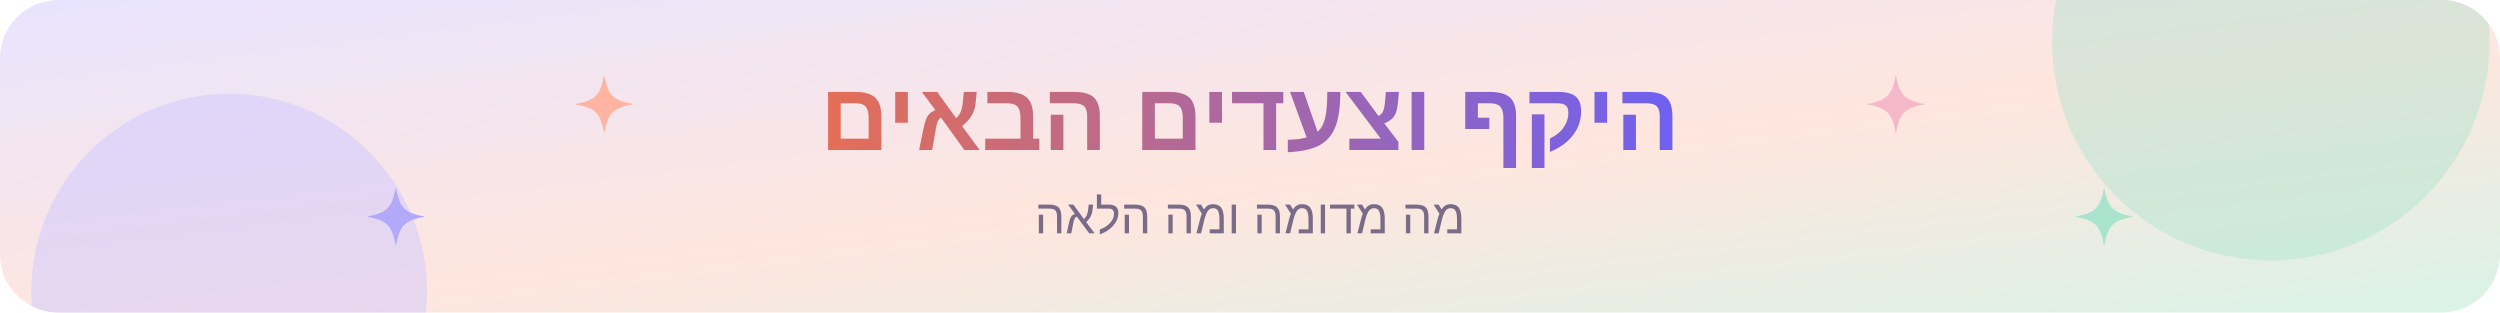
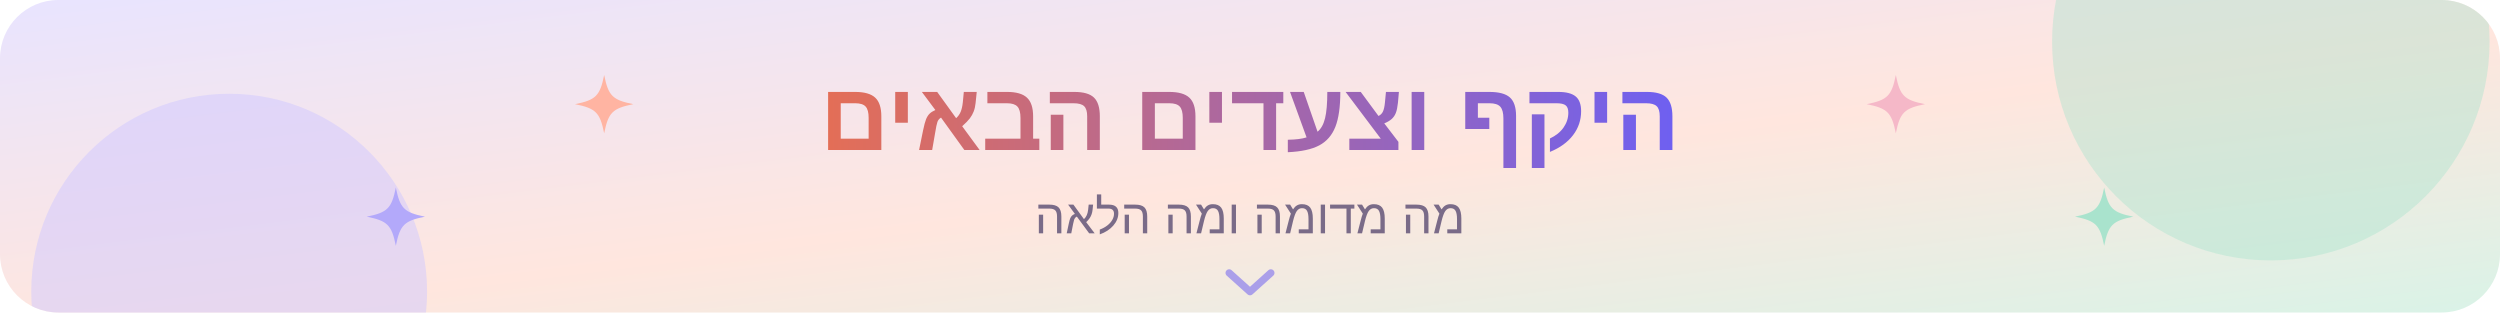
<svg xmlns="http://www.w3.org/2000/svg" viewBox="0 0 1200 150" width="1200" height="150" role="img" aria-label="היקף וצעדים הבאים">
  <defs>
    <linearGradient id="bg" x1="0" y1="0" x2="1" y2="1">
      <stop offset="0" stop-color="#E8E4FF" />
      <stop offset=".55" stop-color="#FFE6DE" />
      <stop offset="1" stop-color="#D9F3E7" />
    </linearGradient>
    <linearGradient id="t" x1="0" y1="0" x2="1" y2="0">
      <stop offset="0" stop-color="#E36E57" />
      <stop offset="1" stop-color="#6F60F0" />
    </linearGradient>
    <clipPath id="c">
      <rect width="1200" height="150" rx="28" />
    </clipPath>
    <path id="s" d="M0-14C2-4 4-2 14 0 4 2 2 4 0 14-2 4-4 2-14 0-4-2-2-4 0-14Z" />
    <path id="pin" d="M0 0C-5-9-22-20-22-37a22 22 0 0 1 44 0C22-20 5-9 0 0Z" />
  </defs>
  <style>
.blob{animation:drift 11s ease-in-out infinite alternate}.b2{animation-duration:14s;animation-direction:alternate-reverse}.b3{animation-duration:17s}
.bob{animation:bob 3.4s ease-in-out infinite}.d1{animation-delay:-.9s}.d2{animation-delay:-1.8s}.d3{animation-delay:-2.6s}
.walk{stroke-dasharray:3 15;animation:walk 3s linear infinite}
.tw{animation:tw 3.2s ease-in-out infinite}.t2{animation-delay:-1s}.t3{animation-delay:-2s}
.rise{animation:rise .9s ease-out both}.r2{animation-delay:.2s}
@keyframes drift{to{transform:translate(40px,-20px) scale(1.12)}}
@keyframes bob{0%,100%{transform:translateY(0)}50%{transform:translateY(-10px)}}
@keyframes walk{to{stroke-dashoffset:-54}}
@keyframes tw{0%,100%{opacity:.35}50%{opacity:1}}
@keyframes rise{from{opacity:0;transform:translateY(16px)}}
@media (prefers-reduced-motion:reduce){*{animation:none!important}}
</style>
  <g clip-path="url(#c)">
    <rect width="1200" height="150" fill="url(#bg)" />
    <circle class="blob" cx="110" cy="140" r="95" fill="#CFC8FF" opacity=".5" />
    <circle class="blob b2" cx="1090" cy="20" r="105" fill="#A9E3CD" opacity=".42" />
    <use class="tw" href="#s" x="290" y="50" fill="#FFB4A2" />
    <use class="tw t2" href="#s" x="190" y="104" fill="#B3A9FA" />
    <use class="tw t3" href="#s" x="910" y="50" fill="#F5B8C8" />
    <use class="tw" href="#s" x="1010" y="104" fill="#A9E3CD" />
    <g font-family="-apple-system,BlinkMacSystemFont,'Segoe UI',Helvetica,Arial,sans-serif" text-anchor="middle" direction="rtl">
      <text x="600" y="72.0" font-size="46" font-weight="800" fill="url(#t)">היקף וצעדים הבאים</text>
      <text x="600" y="112.0" font-size="23" fill="#7A6B88">מה מדומה ומה הלאה</text>
    </g>
+     <g transform="translate(600 136)">
+       <g class="bob">
+         <path d="M-10-5l10 9 10-9" fill="none" stroke="#6F60F0" stroke-opacity=".55" stroke-width="3.5" stroke-linecap="round" stroke-linejoin="round" />
+       </g>
+     </g>
  </g>
</svg>
